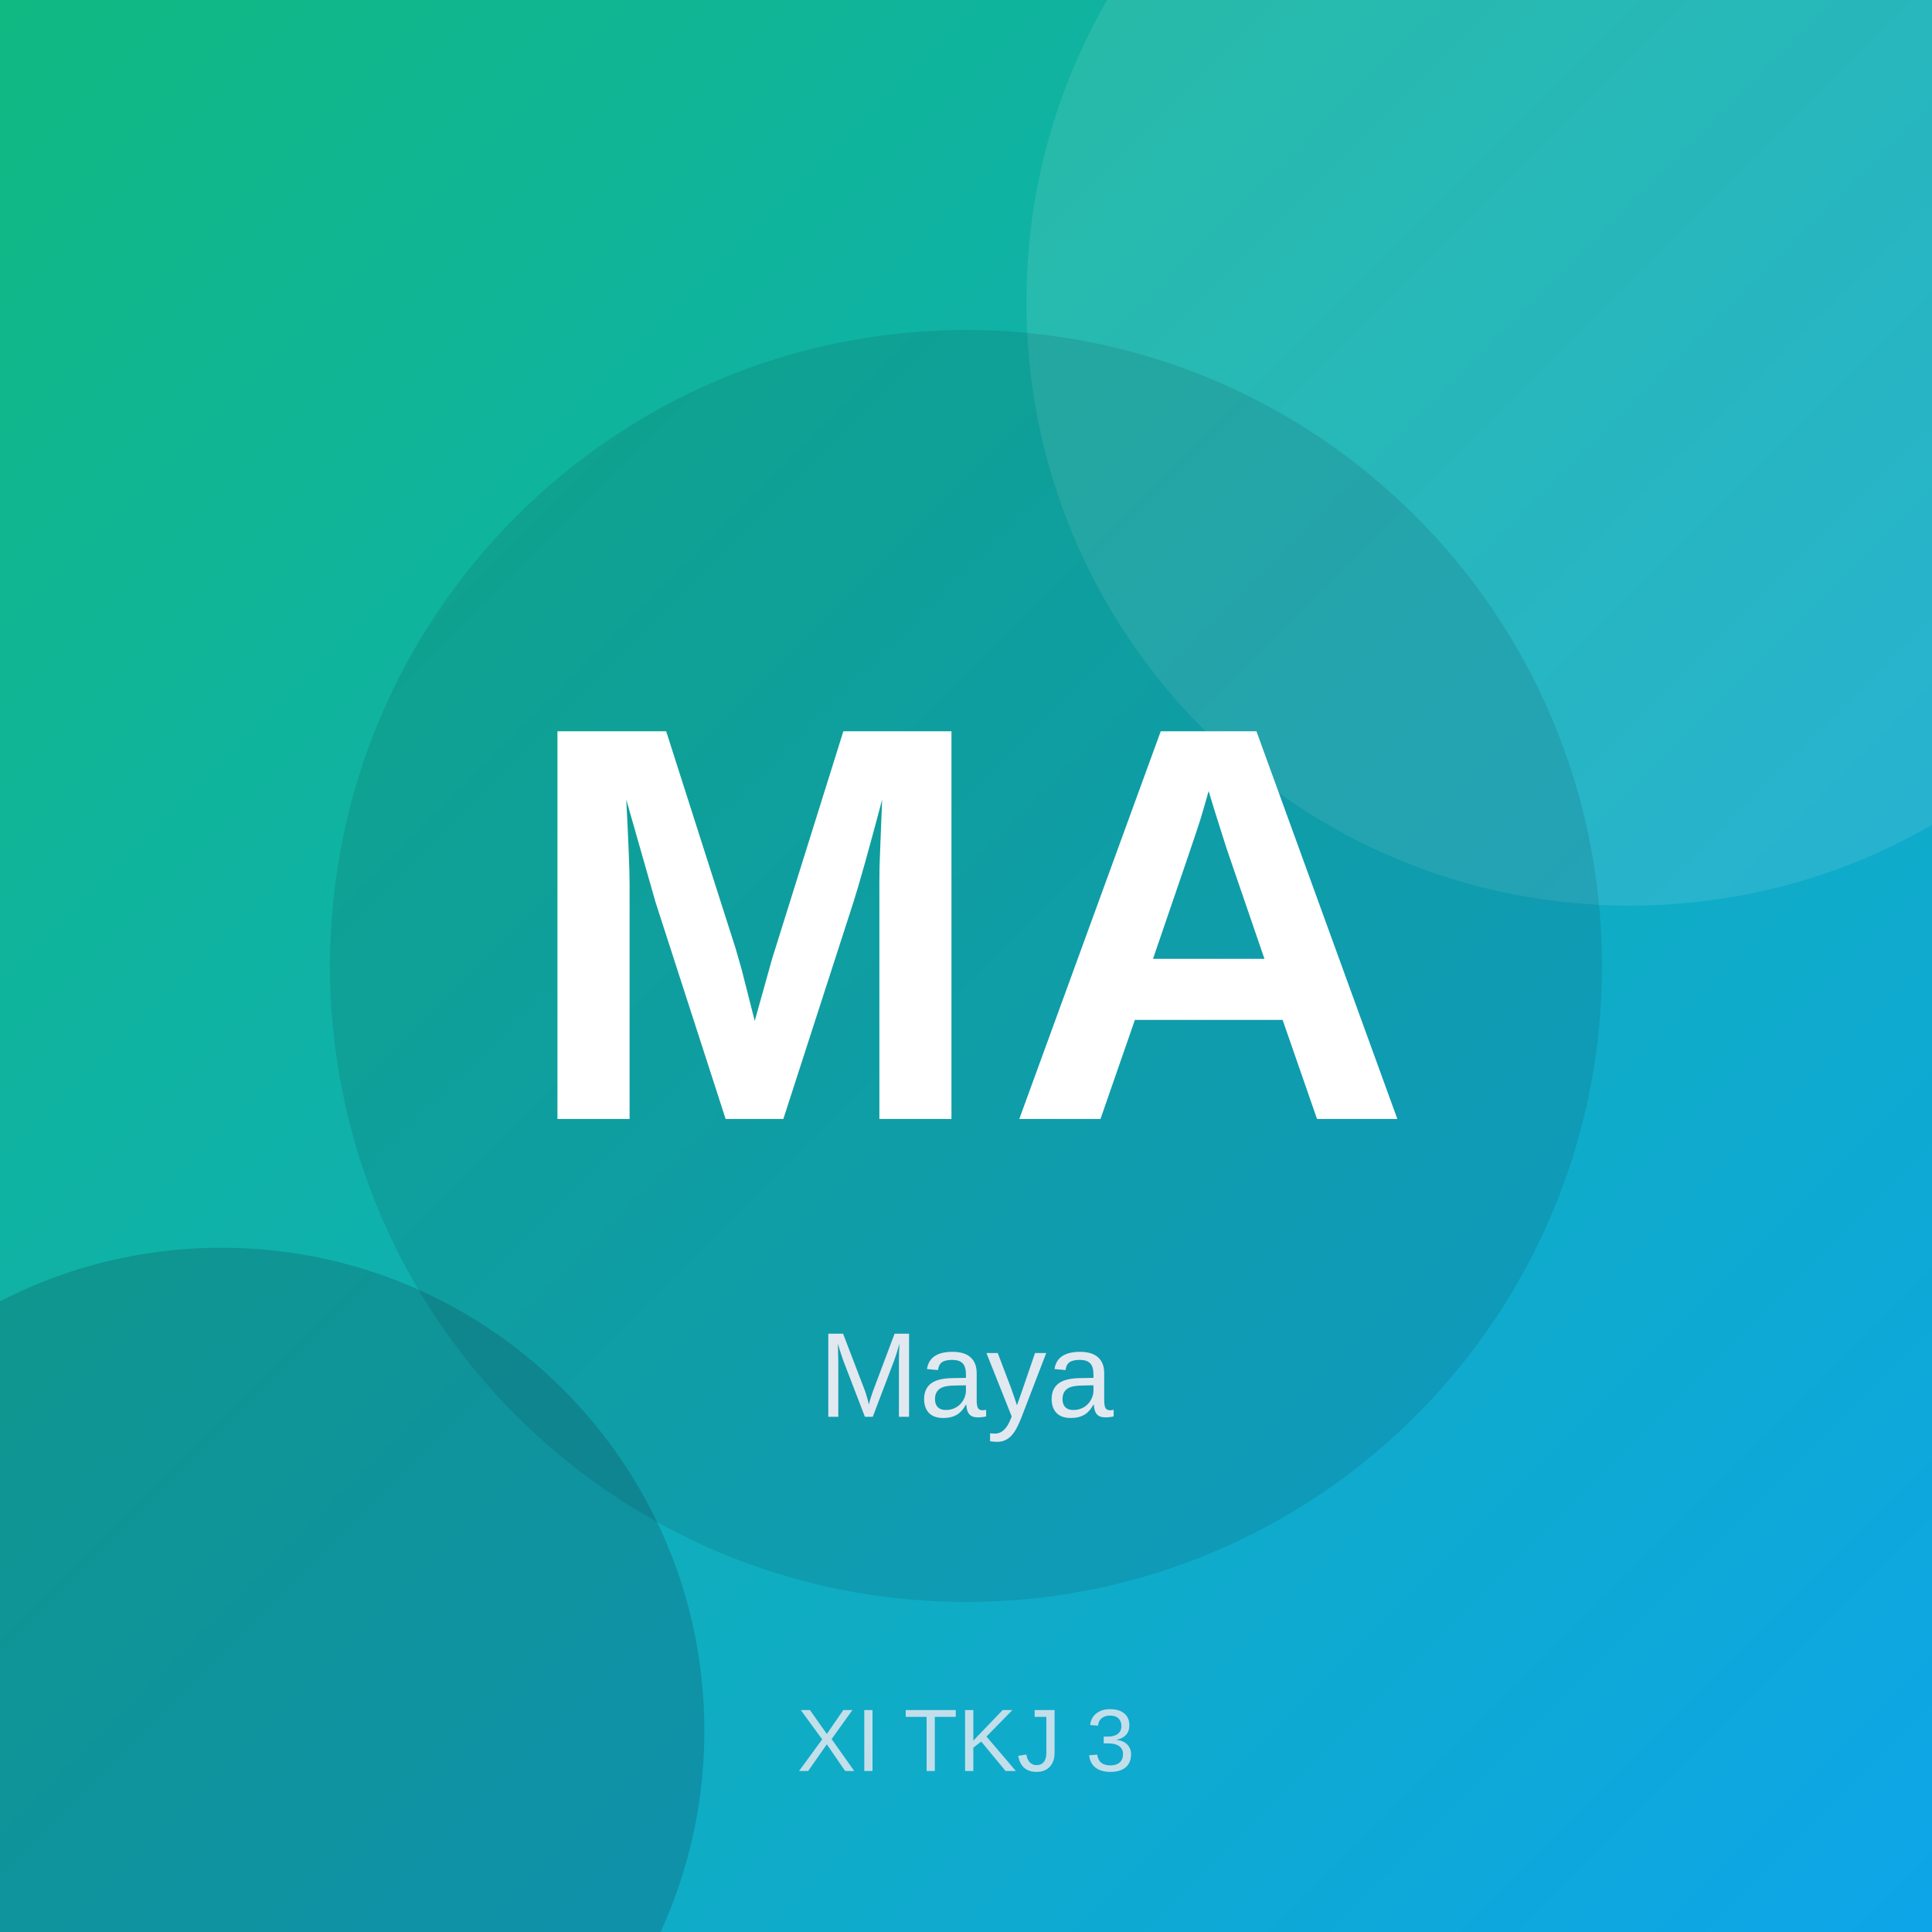
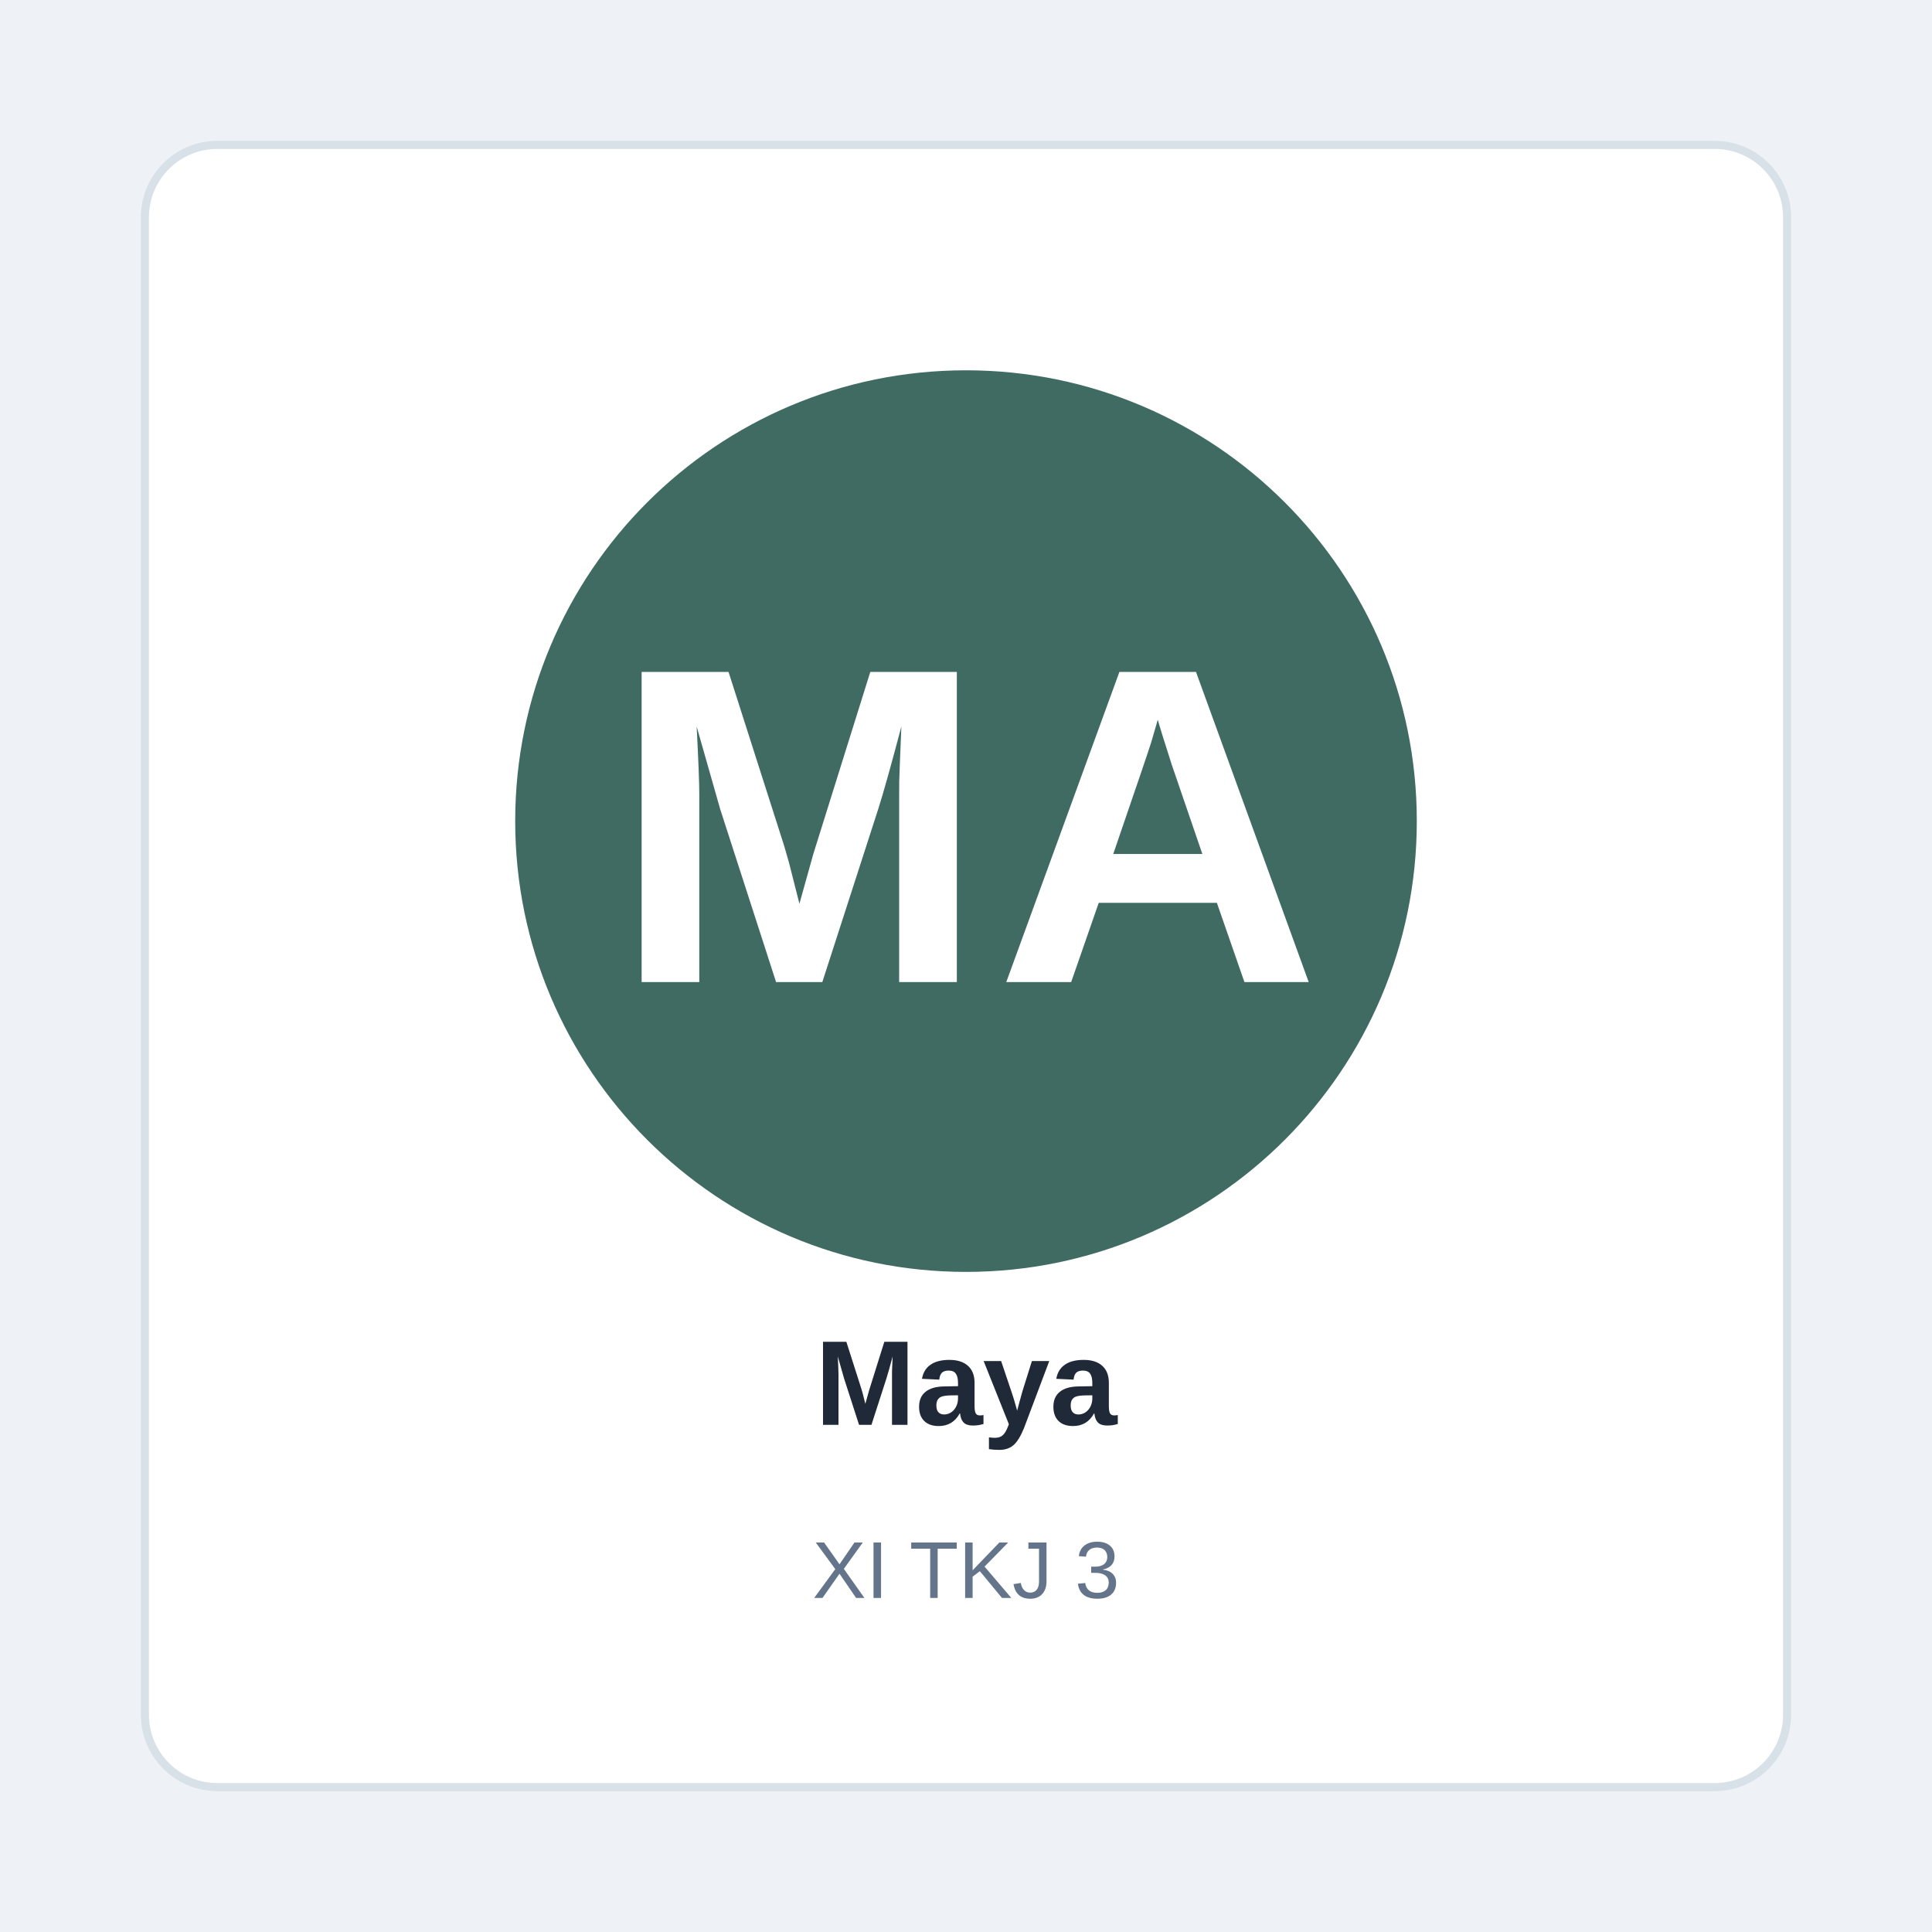
<svg xmlns="http://www.w3.org/2000/svg" width="480" height="480" viewBox="0 0 480 480">
-   <defs>
-     <linearGradient id="g" x1="0" y1="0" x2="1" y2="1">
-       <stop offset="0" stop-color="#10b981" />
-       <stop offset="1" stop-color="#0ea5e9" />
-     </linearGradient>
-   </defs>
-   <rect width="480" height="480" fill="url(#g)" />
-   <circle cx="405" cy="75" r="150" fill="#ffffff" opacity="0.10" />
-   <circle cx="55" cy="430" r="120" fill="#0f172a" opacity="0.18" />
-   <circle cx="240" cy="240" r="158" fill="#0f172a" opacity="0.12" />
-   <text x="240" y="278" font-family="'Segoe UI', Arial, sans-serif" font-size="140" font-weight="700" fill="#ffffff" text-anchor="middle" letter-spacing="4">MA</text>
-   <text x="240" y="352" font-family="'Segoe UI', Arial, sans-serif" font-size="30" fill="#e2e8f0" text-anchor="middle">Maya</text>
-   <text x="240" y="440" font-family="'Segoe UI', Arial, sans-serif" font-size="22" fill="#e2e8f0" text-anchor="middle" opacity="0.85">XI TKJ 3</text>
+   <rect width="480" height="480" fill="#eef2f6" />
+   <rect x="36" y="36" width="408" height="408" rx="18" fill="#ffffff" stroke="#d8e0e8" stroke-width="2" />
+   <circle cx="240" cy="204" r="112" fill="#3f6b63" />
+   <text x="240" y="244" font-family="Arial, sans-serif" font-size="112" font-weight="700" fill="#ffffff" text-anchor="middle" letter-spacing="2">MA</text>
+   <text x="240" y="354" font-family="Arial, sans-serif" font-size="30" font-weight="600" fill="#1f2937" text-anchor="middle">Maya</text>
+   <text x="240" y="397" font-family="Arial, sans-serif" font-size="20" fill="#64748b" text-anchor="middle">XI TKJ 3</text>
</svg>
